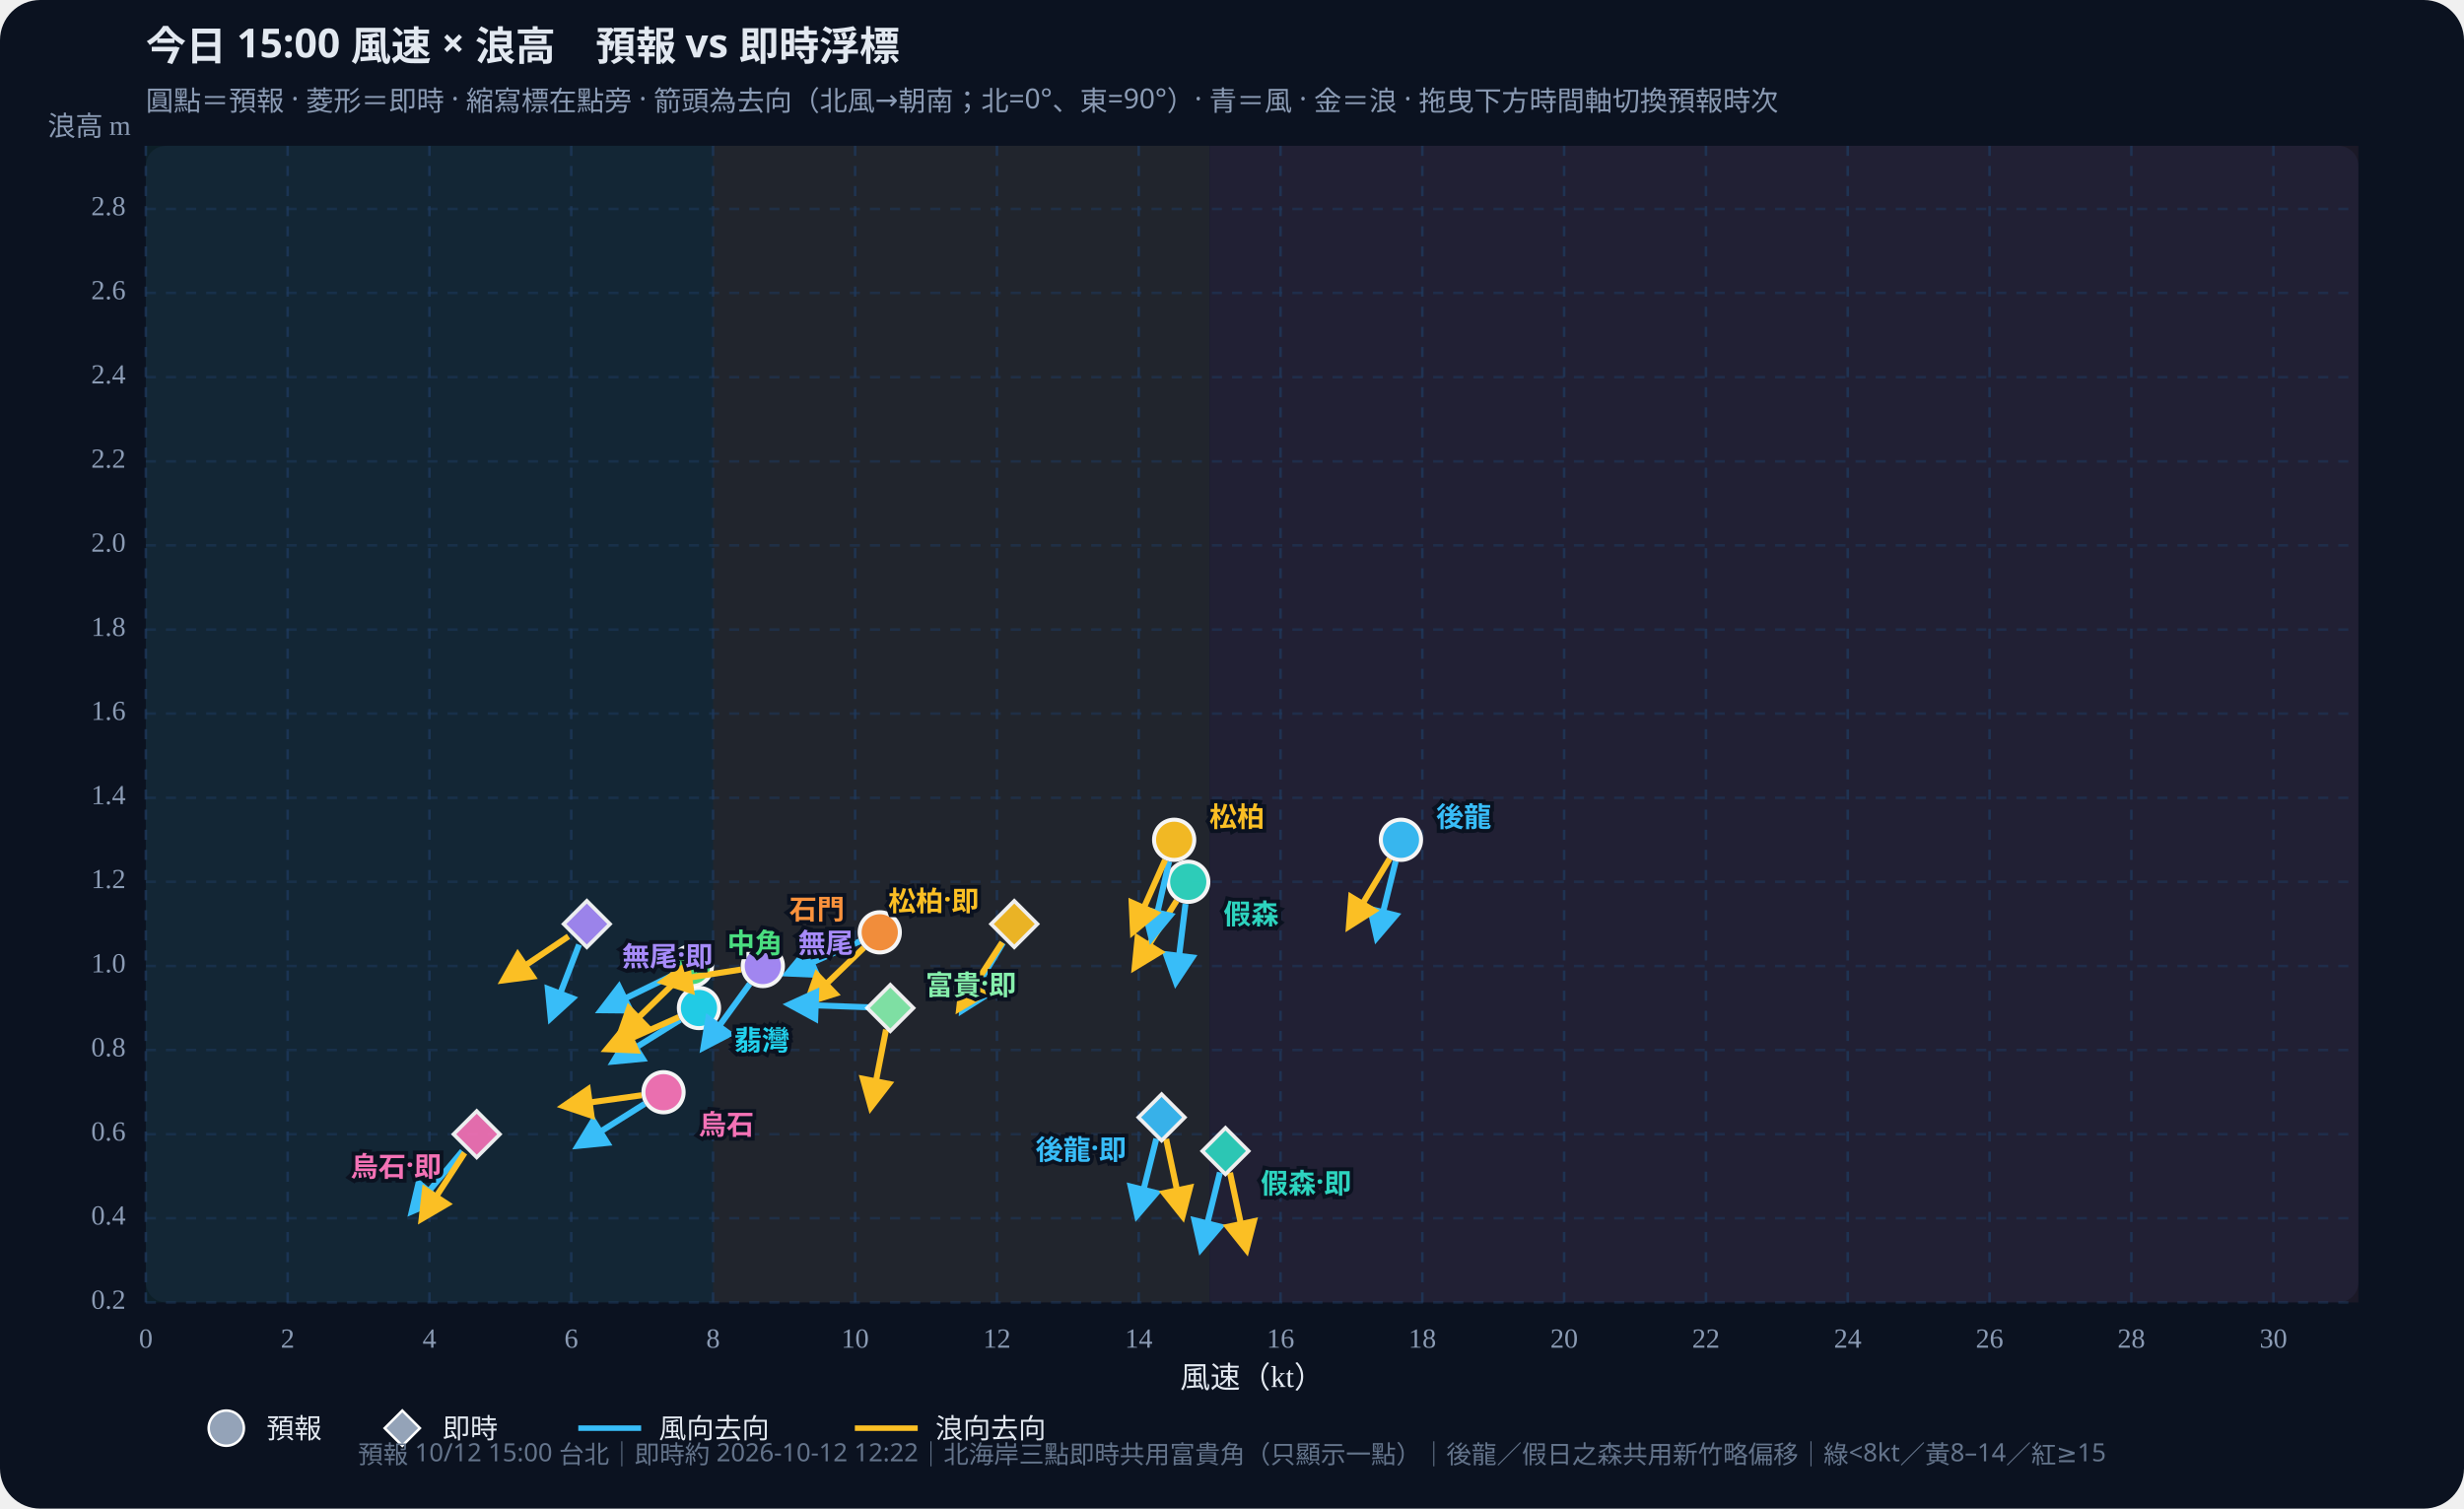
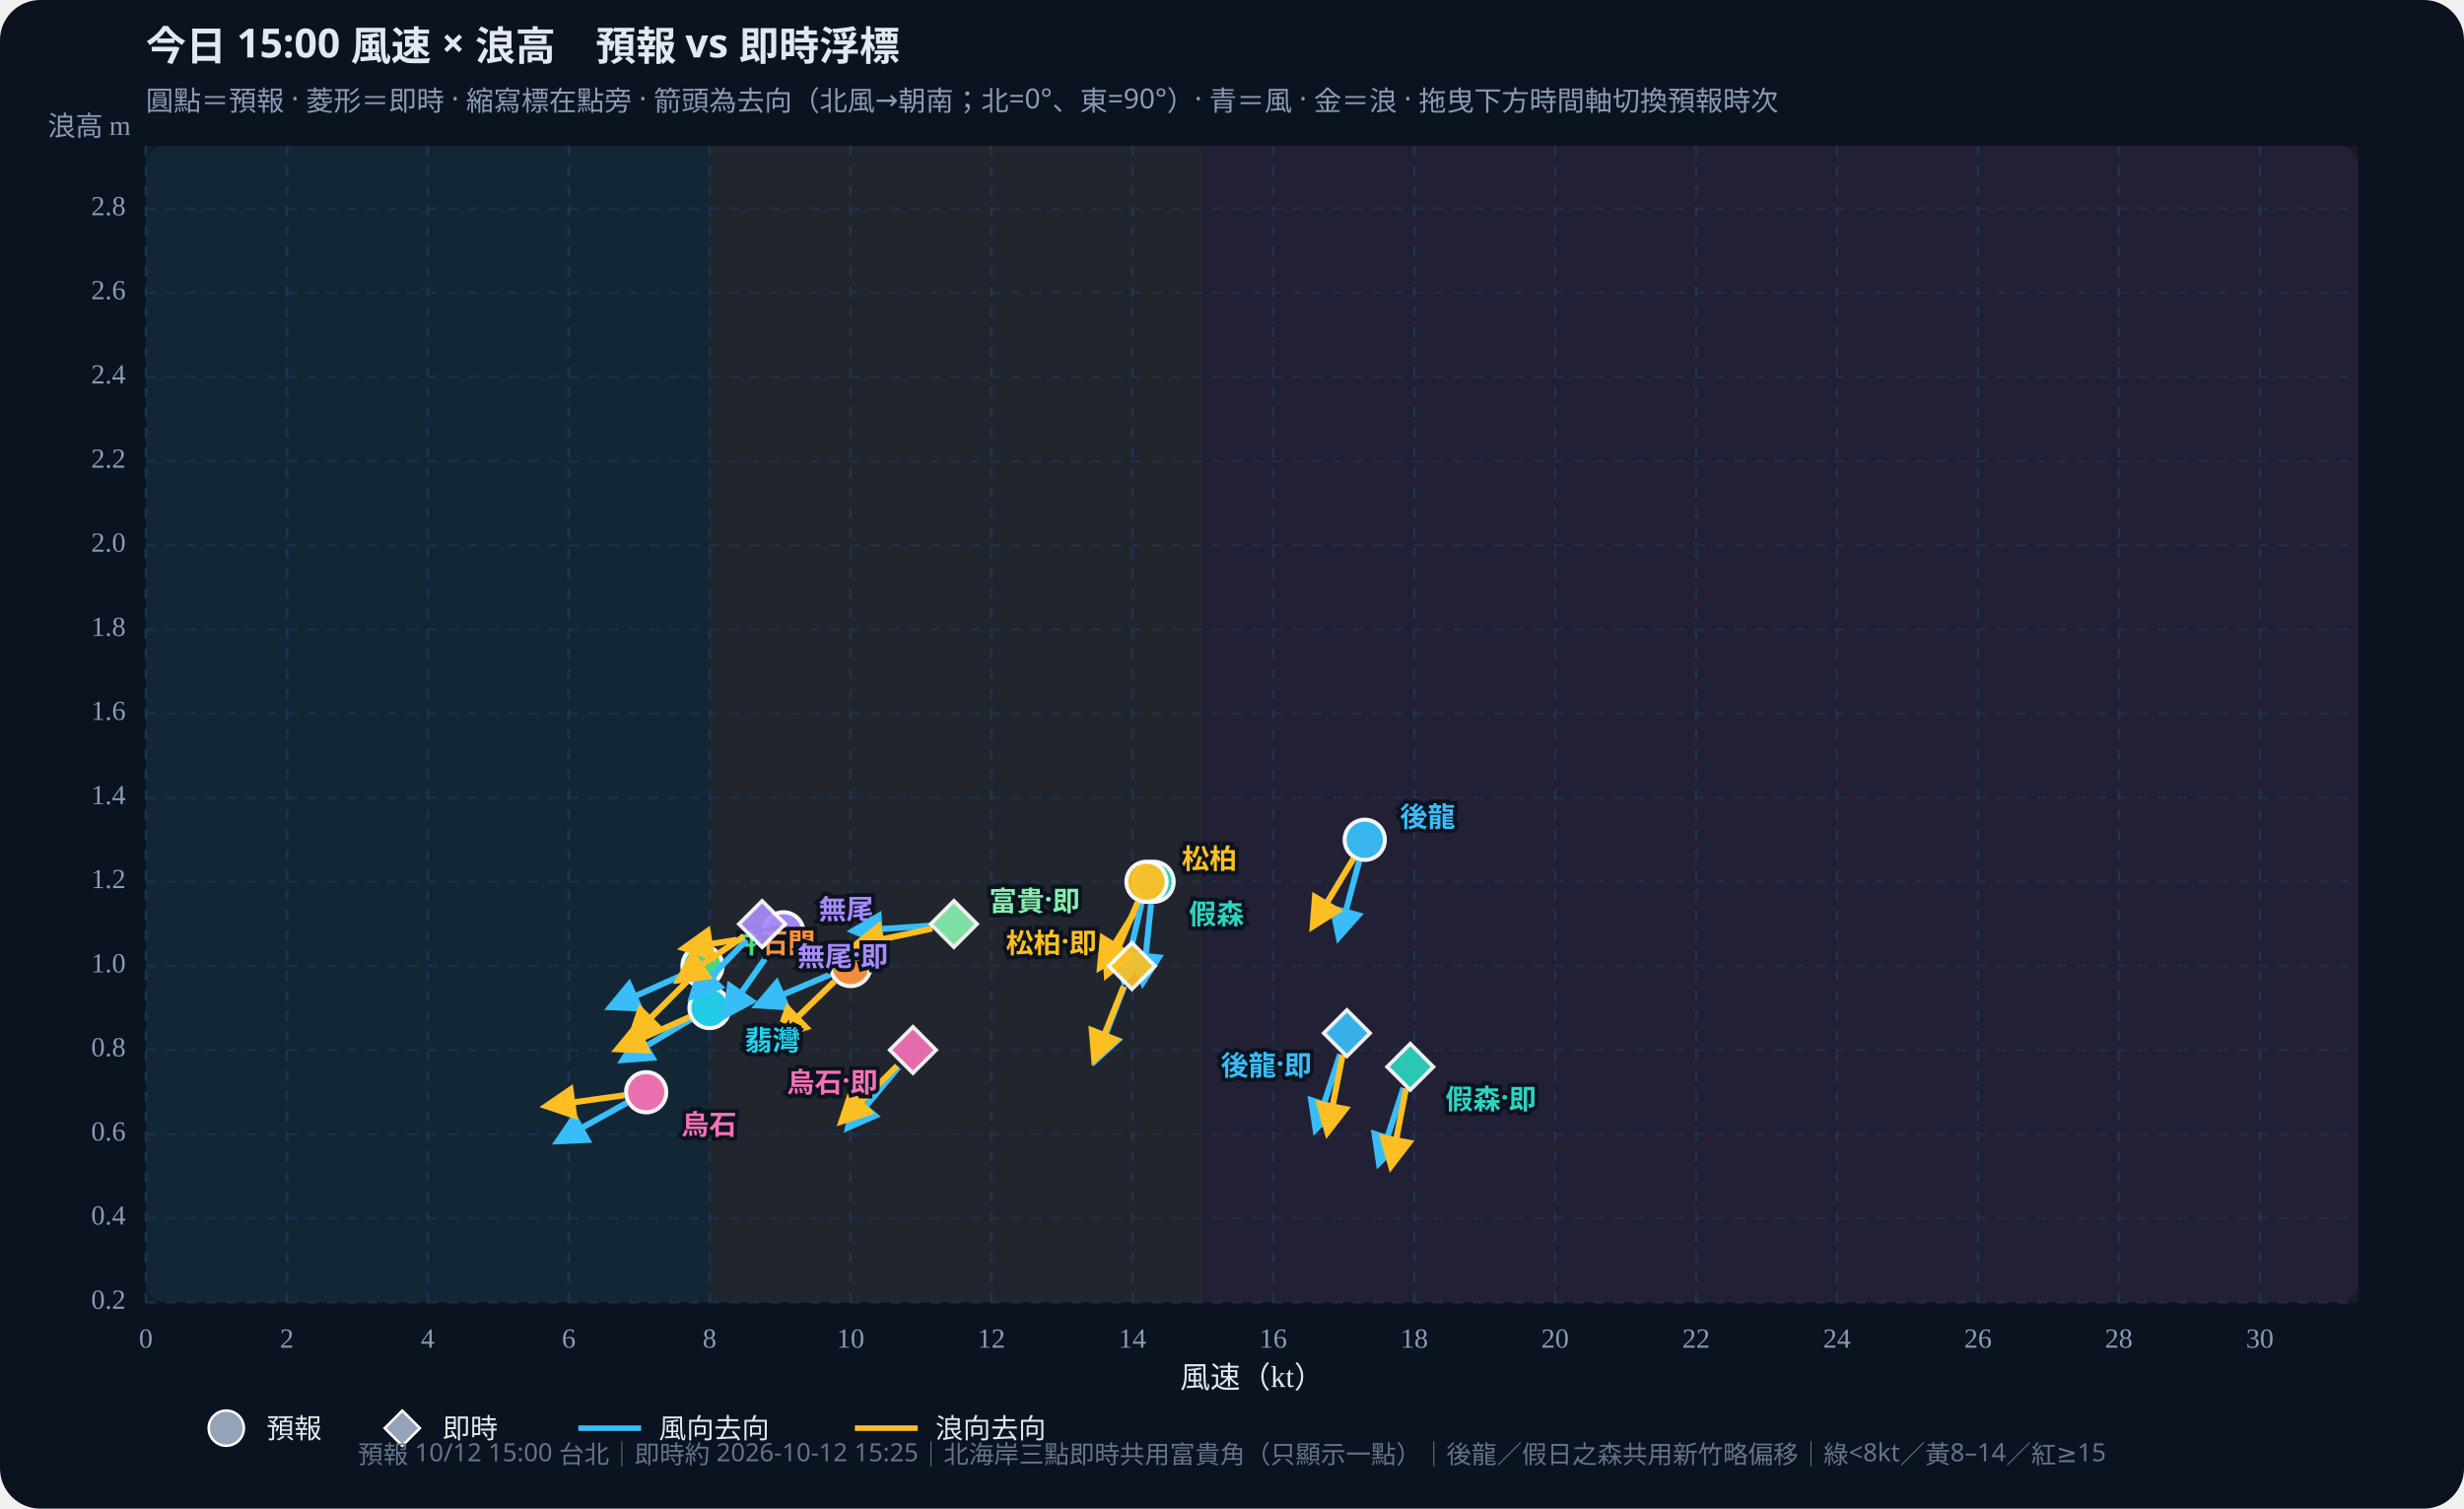
<svg xmlns="http://www.w3.org/2000/svg" id="wws-svg" viewBox="0 0 980 600" role="img" aria-label="風速與浪高散佈圖，可拖曳時間軸切換預報時次" style="width:100%;height:auto;display:block">
  <rect width="980" height="600" fill="#0b1220" rx="16" />
  <rect x="58" y="58" width="880" height="460" fill="#111a2e" rx="8" />
-   <rect x="58.0" y="58" width="225.6" height="460" fill="#34d399" opacity="0.07" />
-   <rect x="283.6" y="58" width="197.4" height="460" fill="#fbbf24" opacity="0.07" />
-   <rect x="481.1" y="58" width="456.9" height="460" fill="#fb7185" opacity="0.07" />
+   <rect x="58.0" y="58" width="224.2" height="460" fill="#34d399" opacity="0.07" />
+   <rect x="282.2" y="58" width="196.2" height="460" fill="#fbbf24" opacity="0.07" />
+   <rect x="478.4" y="58" width="459.6" height="460" fill="#fb7185" opacity="0.07" />
  <defs>
    <marker id="arrow-38bdf8" viewBox="0 0 10 10" refX="8" refY="5" markerWidth="6" markerHeight="6" orient="auto-start-reverse">
      <path d="M0,0 L10,5 L0,10 z" fill="#38bdf8" />
    </marker>
    <marker id="arrow-fbbf24" viewBox="0 0 10 10" refX="8" refY="5" markerWidth="6" markerHeight="6" orient="auto-start-reverse">
      <path d="M0,0 L10,5 L0,10 z" fill="#fbbf24" />
    </marker>
  </defs>
  <text id="wws-title" x="58" y="24" fill="#e2e8f0" font-size="16" font-weight="700" font-family="Noto Sans TC,system-ui,sans-serif">今日 15:00 風速 × 浪高　預報 vs 即時浮標</text>
  <text x="58" y="44" fill="#8b9bb4" font-size="11" font-family="Noto Sans TC,system-ui,sans-serif">圓點＝預報 · 菱形＝即時 · 縮寫標在點旁 · 箭頭為去向（北風→朝南；北=0°、東=90°）· 青＝風 · 金＝浪 · 拖曳下方時間軸切換預報時次</text>
  <line x1="58.0" y1="58" x2="58.0" y2="518" stroke="#1e3a5f" stroke-dasharray="4 4" opacity="0.7" />
  <text x="58.0" y="536" text-anchor="middle" fill="#8b9bb4" font-size="11">0</text>
-   <line x1="114.4" y1="58" x2="114.4" y2="518" stroke="#1e3a5f" stroke-dasharray="4 4" opacity="0.7" />
-   <text x="114.4" y="536" text-anchor="middle" fill="#8b9bb4" font-size="11">2</text>
-   <line x1="170.8" y1="58" x2="170.8" y2="518" stroke="#1e3a5f" stroke-dasharray="4 4" opacity="0.7" />
-   <text x="170.8" y="536" text-anchor="middle" fill="#8b9bb4" font-size="11">4</text>
-   <line x1="227.2" y1="58" x2="227.2" y2="518" stroke="#1e3a5f" stroke-dasharray="4 4" opacity="0.7" />
-   <text x="227.2" y="536" text-anchor="middle" fill="#8b9bb4" font-size="11">6</text>
-   <line x1="283.6" y1="58" x2="283.6" y2="518" stroke="#1e3a5f" stroke-dasharray="4 4" opacity="0.7" />
-   <text x="283.6" y="536" text-anchor="middle" fill="#8b9bb4" font-size="11">8</text>
-   <line x1="340.1" y1="58" x2="340.1" y2="518" stroke="#1e3a5f" stroke-dasharray="4 4" opacity="0.7" />
-   <text x="340.1" y="536" text-anchor="middle" fill="#8b9bb4" font-size="11">10</text>
-   <line x1="396.5" y1="58" x2="396.5" y2="518" stroke="#1e3a5f" stroke-dasharray="4 4" opacity="0.7" />
-   <text x="396.5" y="536" text-anchor="middle" fill="#8b9bb4" font-size="11">12</text>
-   <line x1="452.9" y1="58" x2="452.9" y2="518" stroke="#1e3a5f" stroke-dasharray="4 4" opacity="0.7" />
-   <text x="452.9" y="536" text-anchor="middle" fill="#8b9bb4" font-size="11">14</text>
-   <line x1="509.3" y1="58" x2="509.3" y2="518" stroke="#1e3a5f" stroke-dasharray="4 4" opacity="0.7" />
-   <text x="509.3" y="536" text-anchor="middle" fill="#8b9bb4" font-size="11">16</text>
-   <line x1="565.7" y1="58" x2="565.7" y2="518" stroke="#1e3a5f" stroke-dasharray="4 4" opacity="0.7" />
-   <text x="565.7" y="536" text-anchor="middle" fill="#8b9bb4" font-size="11">18</text>
-   <line x1="622.1" y1="58" x2="622.1" y2="518" stroke="#1e3a5f" stroke-dasharray="4 4" opacity="0.7" />
-   <text x="622.1" y="536" text-anchor="middle" fill="#8b9bb4" font-size="11">20</text>
-   <line x1="678.5" y1="58" x2="678.5" y2="518" stroke="#1e3a5f" stroke-dasharray="4 4" opacity="0.7" />
-   <text x="678.5" y="536" text-anchor="middle" fill="#8b9bb4" font-size="11">22</text>
-   <line x1="734.9" y1="58" x2="734.9" y2="518" stroke="#1e3a5f" stroke-dasharray="4 4" opacity="0.7" />
-   <text x="734.9" y="536" text-anchor="middle" fill="#8b9bb4" font-size="11">24</text>
-   <line x1="791.3" y1="58" x2="791.3" y2="518" stroke="#1e3a5f" stroke-dasharray="4 4" opacity="0.7" />
-   <text x="791.3" y="536" text-anchor="middle" fill="#8b9bb4" font-size="11">26</text>
-   <line x1="847.7" y1="58" x2="847.7" y2="518" stroke="#1e3a5f" stroke-dasharray="4 4" opacity="0.7" />
-   <text x="847.7" y="536" text-anchor="middle" fill="#8b9bb4" font-size="11">28</text>
-   <line x1="904.2" y1="58" x2="904.2" y2="518" stroke="#1e3a5f" stroke-dasharray="4 4" opacity="0.7" />
-   <text x="904.2" y="536" text-anchor="middle" fill="#8b9bb4" font-size="11">30</text>
+   <line x1="114.1" y1="58" x2="114.1" y2="518" stroke="#1e3a5f" stroke-dasharray="4 4" opacity="0.7" />
+   <text x="114.1" y="536" text-anchor="middle" fill="#8b9bb4" font-size="11">2</text>
+   <line x1="170.1" y1="58" x2="170.1" y2="518" stroke="#1e3a5f" stroke-dasharray="4 4" opacity="0.7" />
+   <text x="170.1" y="536" text-anchor="middle" fill="#8b9bb4" font-size="11">4</text>
+   <line x1="226.2" y1="58" x2="226.2" y2="518" stroke="#1e3a5f" stroke-dasharray="4 4" opacity="0.7" />
+   <text x="226.2" y="536" text-anchor="middle" fill="#8b9bb4" font-size="11">6</text>
+   <line x1="282.2" y1="58" x2="282.2" y2="518" stroke="#1e3a5f" stroke-dasharray="4 4" opacity="0.7" />
+   <text x="282.2" y="536" text-anchor="middle" fill="#8b9bb4" font-size="11">8</text>
+   <line x1="338.3" y1="58" x2="338.3" y2="518" stroke="#1e3a5f" stroke-dasharray="4 4" opacity="0.7" />
+   <text x="338.3" y="536" text-anchor="middle" fill="#8b9bb4" font-size="11">10</text>
+   <line x1="394.3" y1="58" x2="394.3" y2="518" stroke="#1e3a5f" stroke-dasharray="4 4" opacity="0.7" />
+   <text x="394.3" y="536" text-anchor="middle" fill="#8b9bb4" font-size="11">12</text>
+   <line x1="450.4" y1="58" x2="450.4" y2="518" stroke="#1e3a5f" stroke-dasharray="4 4" opacity="0.7" />
+   <text x="450.4" y="536" text-anchor="middle" fill="#8b9bb4" font-size="11">14</text>
+   <line x1="506.4" y1="58" x2="506.4" y2="518" stroke="#1e3a5f" stroke-dasharray="4 4" opacity="0.7" />
+   <text x="506.4" y="536" text-anchor="middle" fill="#8b9bb4" font-size="11">16</text>
+   <line x1="562.5" y1="58" x2="562.5" y2="518" stroke="#1e3a5f" stroke-dasharray="4 4" opacity="0.7" />
+   <text x="562.5" y="536" text-anchor="middle" fill="#8b9bb4" font-size="11">18</text>
+   <line x1="618.5" y1="58" x2="618.5" y2="518" stroke="#1e3a5f" stroke-dasharray="4 4" opacity="0.7" />
+   <text x="618.5" y="536" text-anchor="middle" fill="#8b9bb4" font-size="11">20</text>
+   <line x1="674.6" y1="58" x2="674.6" y2="518" stroke="#1e3a5f" stroke-dasharray="4 4" opacity="0.7" />
+   <text x="674.6" y="536" text-anchor="middle" fill="#8b9bb4" font-size="11">22</text>
+   <line x1="730.6" y1="58" x2="730.6" y2="518" stroke="#1e3a5f" stroke-dasharray="4 4" opacity="0.7" />
+   <text x="730.6" y="536" text-anchor="middle" fill="#8b9bb4" font-size="11">24</text>
+   <line x1="786.7" y1="58" x2="786.7" y2="518" stroke="#1e3a5f" stroke-dasharray="4 4" opacity="0.7" />
+   <text x="786.7" y="536" text-anchor="middle" fill="#8b9bb4" font-size="11">26</text>
+   <line x1="842.7" y1="58" x2="842.7" y2="518" stroke="#1e3a5f" stroke-dasharray="4 4" opacity="0.7" />
+   <text x="842.7" y="536" text-anchor="middle" fill="#8b9bb4" font-size="11">28</text>
+   <line x1="898.8" y1="58" x2="898.8" y2="518" stroke="#1e3a5f" stroke-dasharray="4 4" opacity="0.7" />
+   <text x="898.8" y="536" text-anchor="middle" fill="#8b9bb4" font-size="11">30</text>
  <line x1="58" y1="518.0" x2="938" y2="518.0" stroke="#1e3a5f" stroke-dasharray="4 4" opacity="0.5" />
  <text x="50" y="518.0" text-anchor="end" dominant-baseline="middle" fill="#8b9bb4" font-size="11">0.2</text>
  <line x1="58" y1="484.5" x2="938" y2="484.5" stroke="#1e3a5f" stroke-dasharray="4 4" opacity="0.5" />
  <text x="50" y="484.5" text-anchor="end" dominant-baseline="middle" fill="#8b9bb4" font-size="11">0.4</text>
  <line x1="58" y1="451.1" x2="938" y2="451.1" stroke="#1e3a5f" stroke-dasharray="4 4" opacity="0.5" />
  <text x="50" y="451.1" text-anchor="end" dominant-baseline="middle" fill="#8b9bb4" font-size="11">0.6</text>
  <line x1="58" y1="417.6" x2="938" y2="417.6" stroke="#1e3a5f" stroke-dasharray="4 4" opacity="0.5" />
  <text x="50" y="417.6" text-anchor="end" dominant-baseline="middle" fill="#8b9bb4" font-size="11">0.8</text>
  <line x1="58" y1="384.2" x2="938" y2="384.2" stroke="#1e3a5f" stroke-dasharray="4 4" opacity="0.5" />
  <text x="50" y="384.2" text-anchor="end" dominant-baseline="middle" fill="#8b9bb4" font-size="11">1.0</text>
  <line x1="58" y1="350.7" x2="938" y2="350.7" stroke="#1e3a5f" stroke-dasharray="4 4" opacity="0.5" />
  <text x="50" y="350.7" text-anchor="end" dominant-baseline="middle" fill="#8b9bb4" font-size="11">1.2</text>
  <line x1="58" y1="317.3" x2="938" y2="317.3" stroke="#1e3a5f" stroke-dasharray="4 4" opacity="0.5" />
  <text x="50" y="317.3" text-anchor="end" dominant-baseline="middle" fill="#8b9bb4" font-size="11">1.4</text>
  <line x1="58" y1="283.8" x2="938" y2="283.8" stroke="#1e3a5f" stroke-dasharray="4 4" opacity="0.5" />
  <text x="50" y="283.8" text-anchor="end" dominant-baseline="middle" fill="#8b9bb4" font-size="11">1.6</text>
  <line x1="58" y1="250.4" x2="938" y2="250.4" stroke="#1e3a5f" stroke-dasharray="4 4" opacity="0.5" />
  <text x="50" y="250.4" text-anchor="end" dominant-baseline="middle" fill="#8b9bb4" font-size="11">1.8</text>
  <line x1="58" y1="216.9" x2="938" y2="216.9" stroke="#1e3a5f" stroke-dasharray="4 4" opacity="0.5" />
  <text x="50" y="216.9" text-anchor="end" dominant-baseline="middle" fill="#8b9bb4" font-size="11">2.0</text>
  <line x1="58" y1="183.5" x2="938" y2="183.5" stroke="#1e3a5f" stroke-dasharray="4 4" opacity="0.5" />
  <text x="50" y="183.5" text-anchor="end" dominant-baseline="middle" fill="#8b9bb4" font-size="11">2.2</text>
  <line x1="58" y1="150.0" x2="938" y2="150.0" stroke="#1e3a5f" stroke-dasharray="4 4" opacity="0.5" />
  <text x="50" y="150.0" text-anchor="end" dominant-baseline="middle" fill="#8b9bb4" font-size="11">2.4</text>
  <line x1="58" y1="116.5" x2="938" y2="116.5" stroke="#1e3a5f" stroke-dasharray="4 4" opacity="0.5" />
  <text x="50" y="116.5" text-anchor="end" dominant-baseline="middle" fill="#8b9bb4" font-size="11">2.6</text>
  <line x1="58" y1="83.1" x2="938" y2="83.1" stroke="#1e3a5f" stroke-dasharray="4 4" opacity="0.5" />
  <text x="50" y="83.1" text-anchor="end" dominant-baseline="middle" fill="#8b9bb4" font-size="11">2.8</text>
  <text x="498" y="552" text-anchor="middle" fill="#e2e8f0" font-size="12">風速（kt）</text>
  <text x="52" y="54" text-anchor="end" fill="#8b9bb4" font-size="11">浪高 m</text>
  <g id="wws-forecast-layer">
-     <line x1="555.1" y1="342.5" x2="547.6" y2="372.8" stroke="#38bdf8" stroke-width="2.4" marker-end="url(#arrow-38bdf8)" />
-     <line x1="552.7" y1="341.5" x2="536.6" y2="368.3" stroke="#fbbf24" stroke-width="2.4" marker-end="url(#arrow-fbbf24)" />
-     <circle cx="557.2" cy="334.0" r="8.0" fill="#38bdf8" stroke="#fff" stroke-width="1.6" opacity="0.95" />
-     <line x1="471.5" y1="359.5" x2="467.7" y2="390.4" stroke="#38bdf8" stroke-width="2.4" marker-end="url(#arrow-38bdf8)" />
-     <line x1="468.0" y1="358.2" x2="451.4" y2="384.6" stroke="#fbbf24" stroke-width="2.4" marker-end="url(#arrow-fbbf24)" />
-     <circle cx="472.6" cy="350.7" r="8.0" fill="#2dd4bf" stroke="#fff" stroke-width="1.6" opacity="0.95" />
-     <line x1="465.0" y1="342.6" x2="458.0" y2="373.0" stroke="#38bdf8" stroke-width="2.4" marker-end="url(#arrow-38bdf8)" />
-     <line x1="463.4" y1="342.0" x2="450.7" y2="370.5" stroke="#fbbf24" stroke-width="2.4" marker-end="url(#arrow-fbbf24)" />
-     <circle cx="467.0" cy="334.0" r="8.0" fill="#fbbf24" stroke="#fff" stroke-width="1.6" opacity="0.95" />
-     <line x1="267.3" y1="388.0" x2="239.2" y2="401.7" stroke="#38bdf8" stroke-width="2.4" marker-end="url(#arrow-38bdf8)" />
-     <line x1="268.8" y1="390.3" x2="246.4" y2="412.0" stroke="#fbbf24" stroke-width="2.4" marker-end="url(#arrow-fbbf24)" />
-     <circle cx="275.2" cy="384.2" r="8.0" fill="#4ade80" stroke="#fff" stroke-width="1.6" opacity="0.95" />
-     <line x1="270.5" y1="405.6" x2="244.1" y2="422.1" stroke="#38bdf8" stroke-width="2.4" marker-end="url(#arrow-38bdf8)" />
-     <line x1="270.0" y1="404.5" x2="241.5" y2="417.2" stroke="#fbbf24" stroke-width="2.4" marker-end="url(#arrow-fbbf24)" />
-     <circle cx="278.0" cy="400.9" r="8.0" fill="#22d3ee" stroke="#fff" stroke-width="1.6" opacity="0.95" />
-     <line x1="341.9" y1="374.4" x2="313.4" y2="387.1" stroke="#38bdf8" stroke-width="2.4" marker-end="url(#arrow-38bdf8)" />
-     <line x1="343.6" y1="376.9" x2="321.1" y2="398.6" stroke="#fbbf24" stroke-width="2.4" marker-end="url(#arrow-fbbf24)" />
-     <circle cx="349.9" cy="370.8" r="8.0" fill="#fb923c" stroke="#fff" stroke-width="1.6" opacity="0.95" />
-     <line x1="298.2" y1="391.3" x2="279.9" y2="416.5" stroke="#38bdf8" stroke-width="2.4" marker-end="url(#arrow-38bdf8)" />
-     <line x1="294.7" y1="385.6" x2="263.9" y2="390.4" stroke="#fbbf24" stroke-width="2.4" marker-end="url(#arrow-fbbf24)" />
-     <circle cx="303.4" cy="384.2" r="8.0" fill="#a78bfa" stroke="#fff" stroke-width="1.6" opacity="0.95" />
-     <line x1="256.4" y1="439.0" x2="230.0" y2="455.6" stroke="#38bdf8" stroke-width="2.4" marker-end="url(#arrow-38bdf8)" />
-     <line x1="255.2" y1="435.6" x2="224.3" y2="439.9" stroke="#fbbf24" stroke-width="2.4" marker-end="url(#arrow-fbbf24)" />
-     <circle cx="263.9" cy="434.4" r="8.0" fill="#f472b6" stroke="#fff" stroke-width="1.6" opacity="0.95" />
-     <text x="571.2" y="324.0" text-anchor="start" dominant-baseline="central" fill="#38bdf8" font-size="11" font-weight="700" font-family="Noto Sans TC,system-ui,sans-serif" stroke="#0b1220" stroke-width="3" paint-order="stroke">後龍</text>
-     <text x="486.6" y="362.7" text-anchor="start" dominant-baseline="central" fill="#2dd4bf" font-size="11" font-weight="700" font-family="Noto Sans TC,system-ui,sans-serif" stroke="#0b1220" stroke-width="3" paint-order="stroke">假森</text>
-     <text x="481.0" y="324.0" text-anchor="start" dominant-baseline="central" fill="#fbbf24" font-size="11" font-weight="700" font-family="Noto Sans TC,system-ui,sans-serif" stroke="#0b1220" stroke-width="3" paint-order="stroke">松柏</text>
-     <text x="289.2" y="374.2" text-anchor="start" dominant-baseline="central" fill="#4ade80" font-size="11" font-weight="700" font-family="Noto Sans TC,system-ui,sans-serif" stroke="#0b1220" stroke-width="3" paint-order="stroke">中角</text>
-     <text x="292.0" y="412.9" text-anchor="start" dominant-baseline="central" fill="#22d3ee" font-size="11" font-weight="700" font-family="Noto Sans TC,system-ui,sans-serif" stroke="#0b1220" stroke-width="3" paint-order="stroke">翡灣</text>
-     <text x="335.9" y="360.8" text-anchor="end" dominant-baseline="central" fill="#fb923c" font-size="11" font-weight="700" font-family="Noto Sans TC,system-ui,sans-serif" stroke="#0b1220" stroke-width="3" paint-order="stroke">石門</text>
-     <text x="317.4" y="374.2" text-anchor="start" dominant-baseline="central" fill="#a78bfa" font-size="11" font-weight="700" font-family="Noto Sans TC,system-ui,sans-serif" stroke="#0b1220" stroke-width="3" paint-order="stroke">無尾</text>
-     <text x="277.9" y="446.4" text-anchor="start" dominant-baseline="central" fill="#f472b6" font-size="11" font-weight="700" font-family="Noto Sans TC,system-ui,sans-serif" stroke="#0b1220" stroke-width="3" paint-order="stroke">烏石</text>
+     <line x1="540.6" y1="342.5" x2="532.5" y2="372.6" stroke="#38bdf8" stroke-width="2.4" marker-end="url(#arrow-38bdf8)" />
+     <line x1="538.3" y1="341.5" x2="522.2" y2="368.3" stroke="#fbbf24" stroke-width="2.4" marker-end="url(#arrow-fbbf24)" />
+     <circle cx="542.8" cy="334.0" r="8.0" fill="#38bdf8" stroke="#fff" stroke-width="1.6" opacity="0.95" />
+     <line x1="457.8" y1="359.5" x2="454.6" y2="390.5" stroke="#38bdf8" stroke-width="2.4" marker-end="url(#arrow-38bdf8)" />
+     <line x1="454.1" y1="358.2" x2="437.6" y2="384.6" stroke="#fbbf24" stroke-width="2.4" marker-end="url(#arrow-fbbf24)" />
+     <circle cx="458.8" cy="350.7" r="8.0" fill="#2dd4bf" stroke="#fff" stroke-width="1.6" opacity="0.95" />
+     <line x1="454.0" y1="359.3" x2="447.0" y2="389.7" stroke="#38bdf8" stroke-width="2.4" marker-end="url(#arrow-38bdf8)" />
+     <line x1="452.5" y1="358.8" x2="440.3" y2="387.5" stroke="#fbbf24" stroke-width="2.4" marker-end="url(#arrow-fbbf24)" />
+     <circle cx="456.0" cy="350.7" r="8.0" fill="#fbbf24" stroke="#fff" stroke-width="1.6" opacity="0.95" />
+     <line x1="271.4" y1="387.8" x2="242.9" y2="400.5" stroke="#38bdf8" stroke-width="2.4" marker-end="url(#arrow-38bdf8)" />
+     <line x1="273.2" y1="390.4" x2="251.1" y2="412.5" stroke="#fbbf24" stroke-width="2.4" marker-end="url(#arrow-fbbf24)" />
+     <circle cx="279.4" cy="384.2" r="8.0" fill="#4ade80" stroke="#fff" stroke-width="1.6" opacity="0.95" />
+     <line x1="274.7" y1="405.4" x2="247.9" y2="421.5" stroke="#38bdf8" stroke-width="2.4" marker-end="url(#arrow-38bdf8)" />
+     <line x1="274.2" y1="404.5" x2="245.7" y2="417.2" stroke="#fbbf24" stroke-width="2.4" marker-end="url(#arrow-fbbf24)" />
+     <circle cx="282.2" cy="400.9" r="8.0" fill="#22d3ee" stroke="#fff" stroke-width="1.6" opacity="0.95" />
+     <line x1="330.2" y1="387.6" x2="301.4" y2="399.8" stroke="#38bdf8" stroke-width="2.4" marker-end="url(#arrow-38bdf8)" />
+     <line x1="331.9" y1="390.3" x2="309.5" y2="412.0" stroke="#fbbf24" stroke-width="2.4" marker-end="url(#arrow-fbbf24)" />
+     <circle cx="338.3" cy="384.2" r="8.0" fill="#fb923c" stroke="#fff" stroke-width="1.6" opacity="0.95" />
+     <line x1="306.6" y1="378.0" x2="288.7" y2="403.6" stroke="#38bdf8" stroke-width="2.4" marker-end="url(#arrow-38bdf8)" />
+     <line x1="302.9" y1="372.2" x2="272.1" y2="377.1" stroke="#fbbf24" stroke-width="2.4" marker-end="url(#arrow-fbbf24)" />
+     <circle cx="311.6" cy="370.8" r="8.0" fill="#a78bfa" stroke="#fff" stroke-width="1.6" opacity="0.95" />
+     <line x1="249.3" y1="438.6" x2="222.0" y2="453.8" stroke="#38bdf8" stroke-width="2.4" marker-end="url(#arrow-38bdf8)" />
+     <line x1="248.3" y1="435.6" x2="217.4" y2="439.9" stroke="#fbbf24" stroke-width="2.4" marker-end="url(#arrow-fbbf24)" />
+     <circle cx="257.0" cy="434.4" r="8.0" fill="#f472b6" stroke="#fff" stroke-width="1.6" opacity="0.95" />
+     <text x="556.8" y="324.0" text-anchor="start" dominant-baseline="central" fill="#38bdf8" font-size="11" font-weight="700" font-family="Noto Sans TC,system-ui,sans-serif" stroke="#0b1220" stroke-width="3" paint-order="stroke">後龍</text>
+     <text x="472.8" y="362.7" text-anchor="start" dominant-baseline="central" fill="#2dd4bf" font-size="11" font-weight="700" font-family="Noto Sans TC,system-ui,sans-serif" stroke="#0b1220" stroke-width="3" paint-order="stroke">假森</text>
+     <text x="470.0" y="340.7" text-anchor="start" dominant-baseline="central" fill="#fbbf24" font-size="11" font-weight="700" font-family="Noto Sans TC,system-ui,sans-serif" stroke="#0b1220" stroke-width="3" paint-order="stroke">松柏</text>
+     <text x="293.4" y="374.2" text-anchor="start" dominant-baseline="central" fill="#4ade80" font-size="11" font-weight="700" font-family="Noto Sans TC,system-ui,sans-serif" stroke="#0b1220" stroke-width="3" paint-order="stroke">中角</text>
+     <text x="296.2" y="412.9" text-anchor="start" dominant-baseline="central" fill="#22d3ee" font-size="11" font-weight="700" font-family="Noto Sans TC,system-ui,sans-serif" stroke="#0b1220" stroke-width="3" paint-order="stroke">翡灣</text>
+     <text x="324.3" y="374.2" text-anchor="end" dominant-baseline="central" fill="#fb923c" font-size="11" font-weight="700" font-family="Noto Sans TC,system-ui,sans-serif" stroke="#0b1220" stroke-width="3" paint-order="stroke">石門</text>
+     <text x="325.6" y="360.8" text-anchor="start" dominant-baseline="central" fill="#a78bfa" font-size="11" font-weight="700" font-family="Noto Sans TC,system-ui,sans-serif" stroke="#0b1220" stroke-width="3" paint-order="stroke">無尾</text>
+     <text x="271.0" y="446.4" text-anchor="start" dominant-baseline="central" fill="#f472b6" font-size="11" font-weight="700" font-family="Noto Sans TC,system-ui,sans-serif" stroke="#0b1220" stroke-width="3" paint-order="stroke">烏石</text>
  </g>
  <g id="wws-live-layer">
-     <line x1="459.9" y1="452.9" x2="452.3" y2="483.2" stroke="#38bdf8" stroke-width="2.4" marker-end="url(#arrow-38bdf8)" />
-     <line x1="463.8" y1="453.0" x2="470.3" y2="483.5" stroke="#fbbf24" stroke-width="2.4" marker-end="url(#arrow-fbbf24)" />
-     <polygon points="462.0,435.2 471.2,444.4 462.0,453.6 452.8,444.4" fill="#38bdf8" stroke="#fff" stroke-width="1.5" opacity="0.92" />
-     <line x1="485.2" y1="466.3" x2="477.7" y2="496.6" stroke="#38bdf8" stroke-width="2.4" marker-end="url(#arrow-38bdf8)" />
-     <line x1="489.2" y1="466.4" x2="495.7" y2="496.9" stroke="#fbbf24" stroke-width="2.4" marker-end="url(#arrow-fbbf24)" />
-     <polygon points="487.4,448.6 496.6,457.8 487.4,467.0 478.2,457.8" fill="#2dd4bf" stroke="#fff" stroke-width="1.5" opacity="0.92" />
-     <line x1="398.9" y1="375.0" x2="382.8" y2="401.7" stroke="#38bdf8" stroke-width="2.4" marker-end="url(#arrow-38bdf8)" />
-     <line x1="398.6" y1="374.8" x2="381.6" y2="401.0" stroke="#fbbf24" stroke-width="2.4" marker-end="url(#arrow-fbbf24)" />
-     <polygon points="403.4,358.3 412.6,367.5 403.4,376.7 394.2,367.5" fill="#fbbf24" stroke="#fff" stroke-width="1.5" opacity="0.92" />
-     <line x1="345.3" y1="400.6" x2="314.1" y2="399.5" stroke="#38bdf8" stroke-width="2.4" marker-end="url(#arrow-38bdf8)" />
-     <line x1="352.4" y1="409.5" x2="346.4" y2="440.2" stroke="#fbbf24" stroke-width="2.4" marker-end="url(#arrow-fbbf24)" />
-     <polygon points="354.1,391.7 363.3,400.9 354.1,410.1 344.9,400.9" fill="#86efac" stroke="#fff" stroke-width="1.5" opacity="0.92" />
-     <line x1="230.3" y1="375.7" x2="219.1" y2="404.8" stroke="#38bdf8" stroke-width="2.4" marker-end="url(#arrow-38bdf8)" />
-     <line x1="226.1" y1="372.4" x2="200.3" y2="389.8" stroke="#fbbf24" stroke-width="2.4" marker-end="url(#arrow-fbbf24)" />
-     <polygon points="233.4,358.3 242.6,367.5 233.4,376.7 224.2,367.5" fill="#a78bfa" stroke="#fff" stroke-width="1.5" opacity="0.92" />
-     <line x1="183.9" y1="457.8" x2="163.9" y2="481.7" stroke="#38bdf8" stroke-width="2.4" marker-end="url(#arrow-38bdf8)" />
-     <line x1="184.8" y1="458.5" x2="167.8" y2="484.6" stroke="#fbbf24" stroke-width="2.4" marker-end="url(#arrow-fbbf24)" />
-     <polygon points="189.6,441.9 198.8,451.1 189.6,460.3 180.4,451.1" fill="#f472b6" stroke="#fff" stroke-width="1.5" opacity="0.92" />
-     <text x="448.0" y="456.4" text-anchor="end" dominant-baseline="central" fill="#38bdf8" font-size="11" font-weight="700" font-family="Noto Sans TC,system-ui,sans-serif" stroke="#0b1220" stroke-width="3" paint-order="stroke">後龍·即</text>
-     <text x="501.4" y="469.8" text-anchor="start" dominant-baseline="central" fill="#2dd4bf" font-size="11" font-weight="700" font-family="Noto Sans TC,system-ui,sans-serif" stroke="#0b1220" stroke-width="3" paint-order="stroke">假森·即</text>
-     <text x="389.4" y="357.5" text-anchor="end" dominant-baseline="central" fill="#fbbf24" font-size="11" font-weight="700" font-family="Noto Sans TC,system-ui,sans-serif" stroke="#0b1220" stroke-width="3" paint-order="stroke">松柏·即</text>
-     <text x="368.1" y="390.9" text-anchor="start" dominant-baseline="central" fill="#86efac" font-size="11" font-weight="700" font-family="Noto Sans TC,system-ui,sans-serif" stroke="#0b1220" stroke-width="3" paint-order="stroke">富貴·即</text>
-     <text x="247.4" y="379.5" text-anchor="start" dominant-baseline="central" fill="#a78bfa" font-size="11" font-weight="700" font-family="Noto Sans TC,system-ui,sans-serif" stroke="#0b1220" stroke-width="3" paint-order="stroke">無尾·即</text>
-     <text x="175.6" y="463.1" text-anchor="end" dominant-baseline="central" fill="#f472b6" font-size="11" font-weight="700" font-family="Noto Sans TC,system-ui,sans-serif" stroke="#0b1220" stroke-width="3" paint-order="stroke">烏石·即</text>
+     <line x1="533.0" y1="419.3" x2="523.3" y2="449.0" stroke="#38bdf8" stroke-width="2.4" marker-end="url(#arrow-38bdf8)" />
+     <line x1="534.0" y1="419.6" x2="528.0" y2="450.2" stroke="#fbbf24" stroke-width="2.4" marker-end="url(#arrow-fbbf24)" />
+     <polygon points="535.7,401.7 544.9,410.9 535.7,420.1 526.5,410.9" fill="#38bdf8" stroke="#fff" stroke-width="1.5" opacity="0.92" />
+     <line x1="558.2" y1="432.7" x2="548.5" y2="462.4" stroke="#38bdf8" stroke-width="2.4" marker-end="url(#arrow-38bdf8)" />
+     <line x1="559.2" y1="433.0" x2="553.3" y2="463.6" stroke="#fbbf24" stroke-width="2.4" marker-end="url(#arrow-fbbf24)" />
+     <polygon points="560.9,415.1 570.1,424.3 560.9,433.5 551.7,424.3" fill="#2dd4bf" stroke="#fff" stroke-width="1.5" opacity="0.92" />
+     <line x1="447.1" y1="392.4" x2="435.9" y2="421.5" stroke="#38bdf8" stroke-width="2.4" marker-end="url(#arrow-38bdf8)" />
+     <line x1="446.9" y1="392.3" x2="435.3" y2="421.3" stroke="#fbbf24" stroke-width="2.4" marker-end="url(#arrow-fbbf24)" />
+     <polygon points="450.2,375.0 459.4,384.2 450.2,393.4 441.0,384.2" fill="#fbbf24" stroke="#fff" stroke-width="1.5" opacity="0.92" />
+     <line x1="370.6" y1="368.1" x2="339.5" y2="370.2" stroke="#38bdf8" stroke-width="2.4" marker-end="url(#arrow-38bdf8)" />
+     <line x1="370.8" y1="369.3" x2="340.3" y2="375.8" stroke="#fbbf24" stroke-width="2.4" marker-end="url(#arrow-fbbf24)" />
+     <polygon points="379.4,358.3 388.6,367.5 379.4,376.7 370.2,367.5" fill="#86efac" stroke="#fff" stroke-width="1.5" opacity="0.92" />
+     <line x1="297.0" y1="373.8" x2="275.4" y2="396.2" stroke="#38bdf8" stroke-width="2.4" marker-end="url(#arrow-38bdf8)" />
+     <line x1="295.9" y1="372.4" x2="270.0" y2="389.8" stroke="#fbbf24" stroke-width="2.4" marker-end="url(#arrow-fbbf24)" />
+     <polygon points="303.1,358.3 312.3,367.5 303.1,376.7 293.9,367.5" fill="#a78bfa" stroke="#fff" stroke-width="1.5" opacity="0.92" />
+     <line x1="357.4" y1="424.4" x2="337.4" y2="448.3" stroke="#38bdf8" stroke-width="2.4" marker-end="url(#arrow-38bdf8)" />
+     <line x1="356.8" y1="423.9" x2="334.8" y2="445.9" stroke="#fbbf24" stroke-width="2.4" marker-end="url(#arrow-fbbf24)" />
+     <polygon points="363.1,408.4 372.3,417.6 363.1,426.8 353.9,417.6" fill="#f472b6" stroke="#fff" stroke-width="1.5" opacity="0.92" />
+     <text x="521.7" y="422.9" text-anchor="end" dominant-baseline="central" fill="#38bdf8" font-size="11" font-weight="700" font-family="Noto Sans TC,system-ui,sans-serif" stroke="#0b1220" stroke-width="3" paint-order="stroke">後龍·即</text>
+     <text x="574.9" y="436.3" text-anchor="start" dominant-baseline="central" fill="#2dd4bf" font-size="11" font-weight="700" font-family="Noto Sans TC,system-ui,sans-serif" stroke="#0b1220" stroke-width="3" paint-order="stroke">假森·即</text>
+     <text x="436.2" y="374.2" text-anchor="end" dominant-baseline="central" fill="#fbbf24" font-size="11" font-weight="700" font-family="Noto Sans TC,system-ui,sans-serif" stroke="#0b1220" stroke-width="3" paint-order="stroke">松柏·即</text>
+     <text x="393.4" y="357.5" text-anchor="start" dominant-baseline="central" fill="#86efac" font-size="11" font-weight="700" font-family="Noto Sans TC,system-ui,sans-serif" stroke="#0b1220" stroke-width="3" paint-order="stroke">富貴·即</text>
+     <text x="317.1" y="379.5" text-anchor="start" dominant-baseline="central" fill="#a78bfa" font-size="11" font-weight="700" font-family="Noto Sans TC,system-ui,sans-serif" stroke="#0b1220" stroke-width="3" paint-order="stroke">無尾·即</text>
+     <text x="349.1" y="429.6" text-anchor="end" dominant-baseline="central" fill="#f472b6" font-size="11" font-weight="700" font-family="Noto Sans TC,system-ui,sans-serif" stroke="#0b1220" stroke-width="3" paint-order="stroke">烏石·即</text>
  </g>
  <circle cx="90" cy="568" r="7" fill="#94a3b8" stroke="#fff" />
  <text x="106" y="572" fill="#e2e8f0" font-size="11" font-family="Noto Sans TC,system-ui,sans-serif">預報</text>
  <polygon points="160,561 167,568 160,575 153,568" fill="#94a3b8" stroke="#fff" />
  <text x="176" y="572" fill="#e2e8f0" font-size="11" font-family="Noto Sans TC,system-ui,sans-serif">即時</text>
  <line x1="230" y1="568" x2="255" y2="568" stroke="#38bdf8" stroke-width="2.2" />
  <text x="262" y="572" fill="#e2e8f0" font-size="11" font-family="Noto Sans TC,system-ui,sans-serif">風向去向</text>
  <line x1="340" y1="568" x2="365" y2="568" stroke="#fbbf24" stroke-width="2.2" />
  <text x="372" y="572" fill="#e2e8f0" font-size="11" font-family="Noto Sans TC,system-ui,sans-serif">浪向去向</text>
-   <text id="wws-foot" x="490" y="582" text-anchor="middle" fill="#64748b" font-size="10" font-family="Noto Sans TC,system-ui,sans-serif">預報 10/12 15:00 台北｜即時約 2026-10-12 12:22｜北海岸三點即時共用富貴角（只顯示一點）｜後龍／假日之森共用新竹略偏移｜綠&lt;8kt／黃8–14／紅≥15</text>
+   <text id="wws-foot" x="490" y="582" text-anchor="middle" fill="#64748b" font-size="10" font-family="Noto Sans TC,system-ui,sans-serif">預報 10/12 15:00 台北｜即時約 2026-10-12 15:25｜北海岸三點即時共用富貴角（只顯示一點）｜後龍／假日之森共用新竹略偏移｜綠&lt;8kt／黃8–14／紅≥15</text>
</svg>
